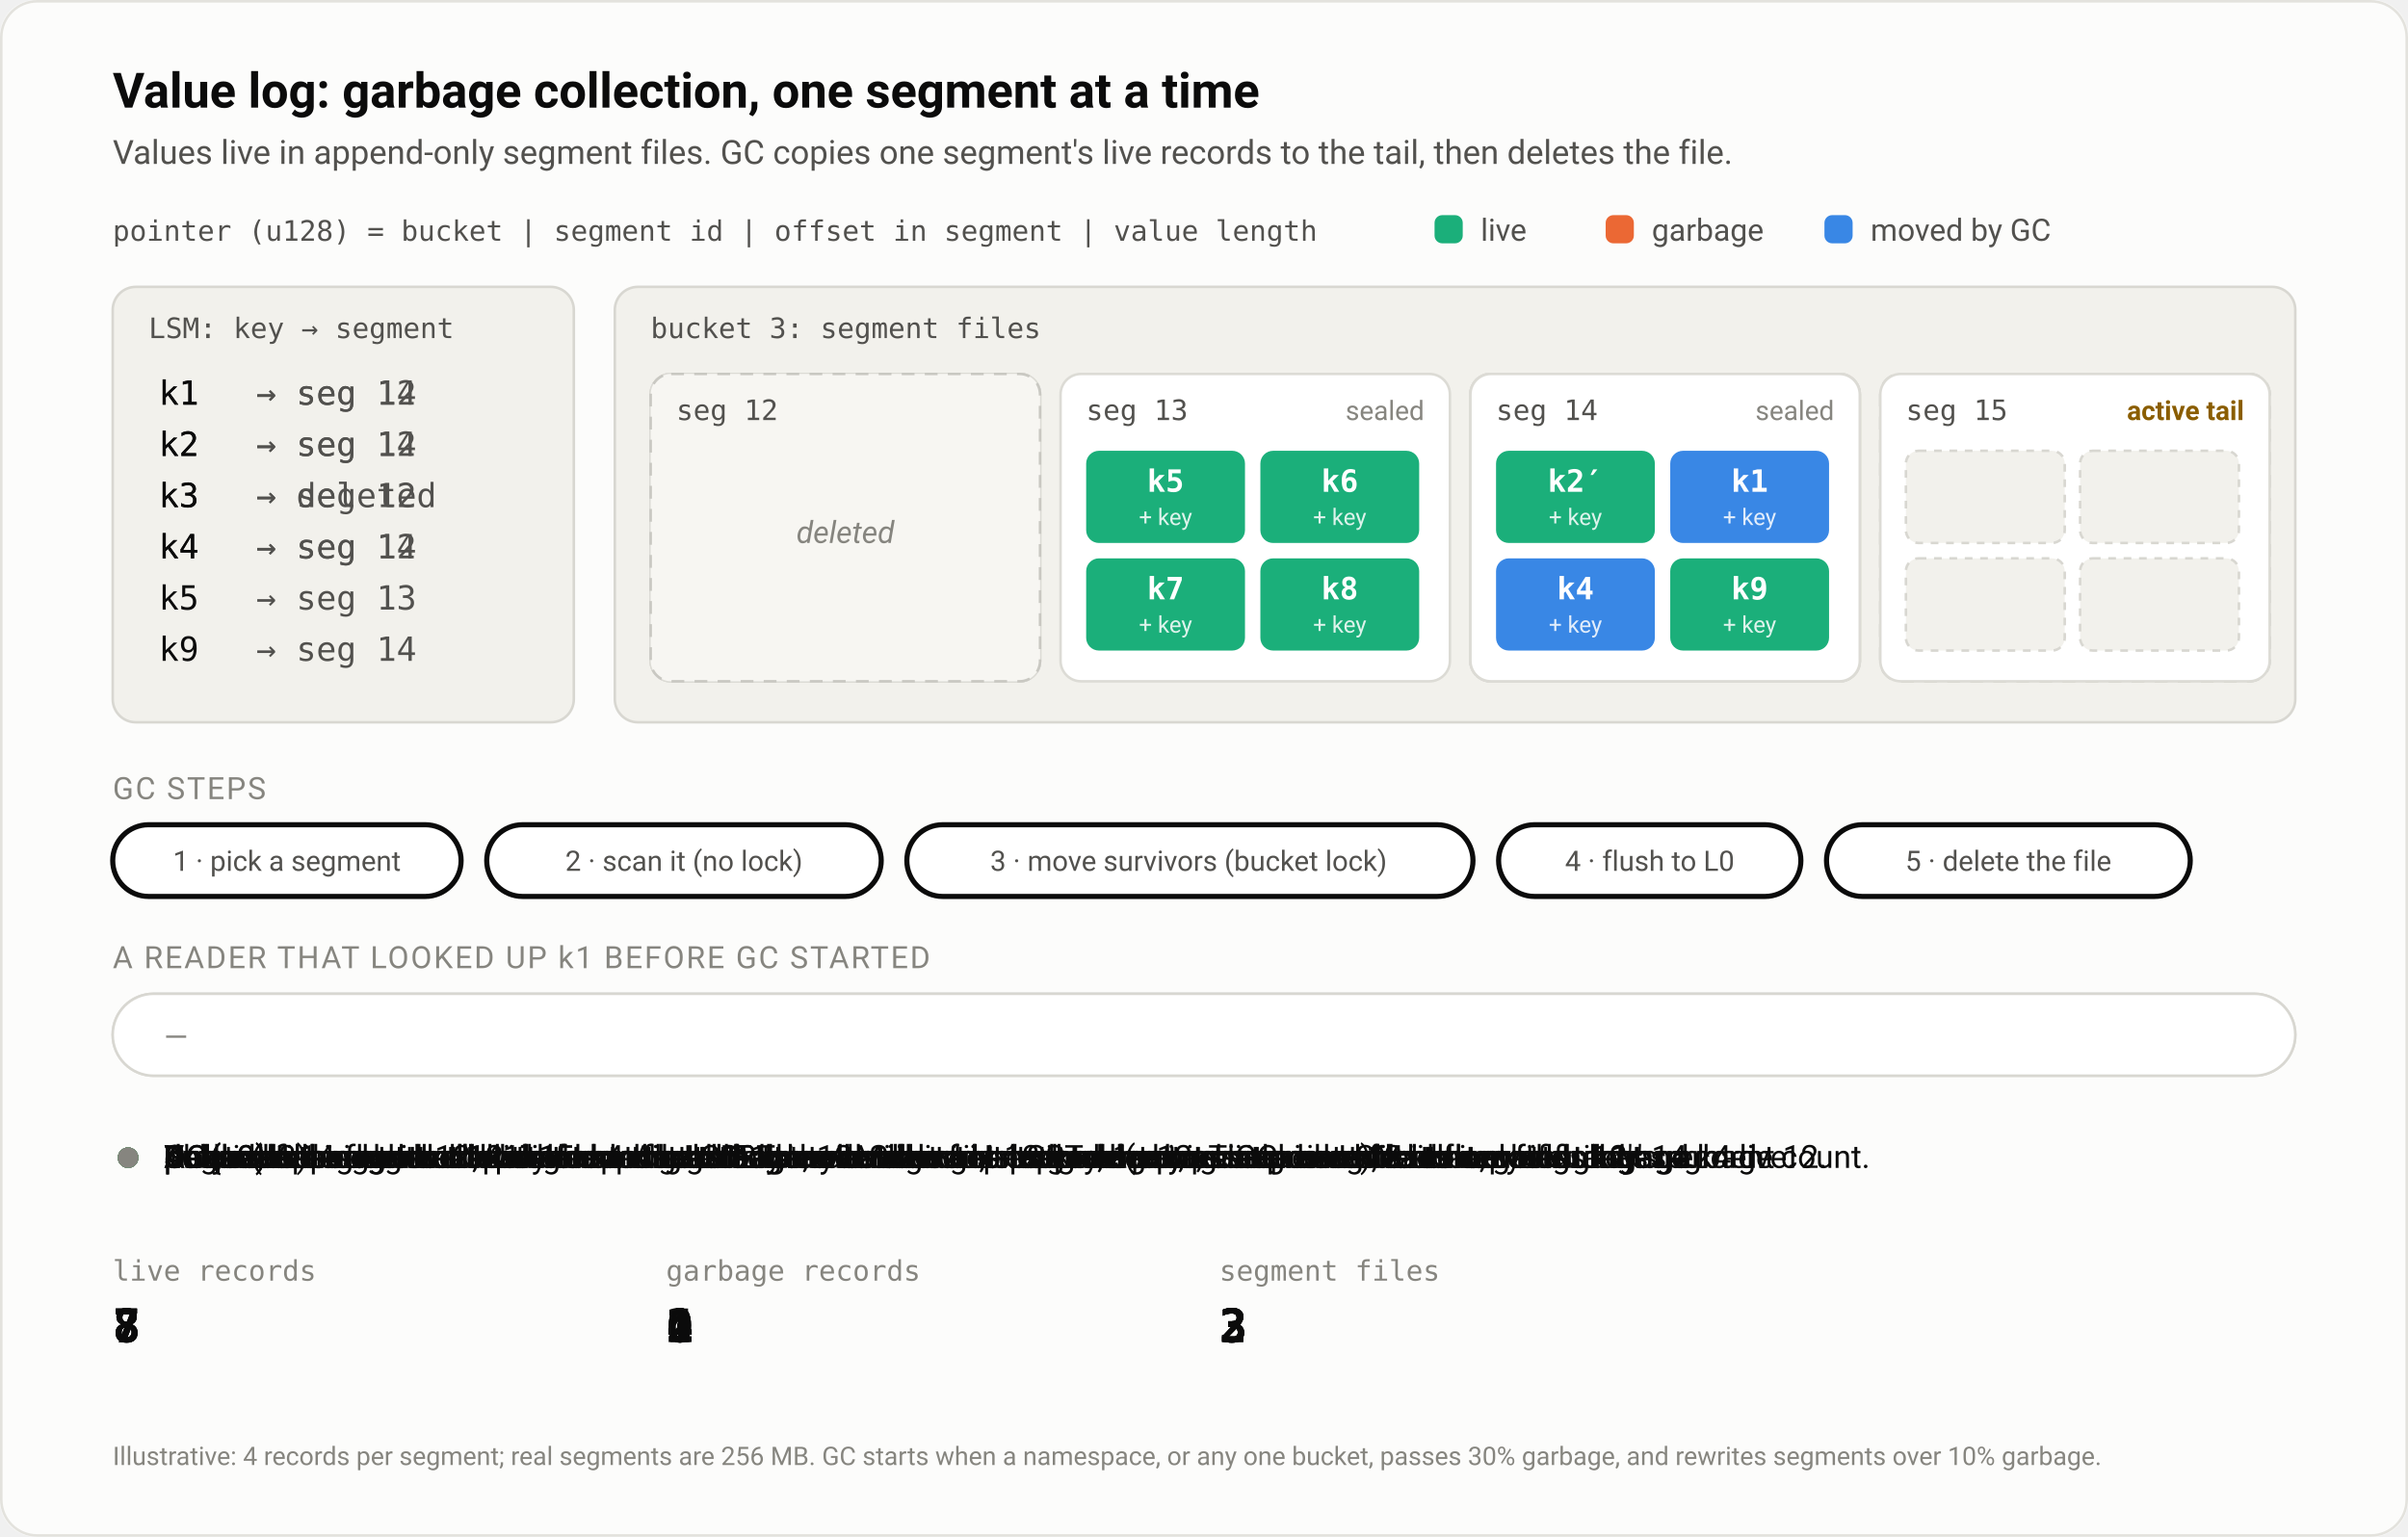
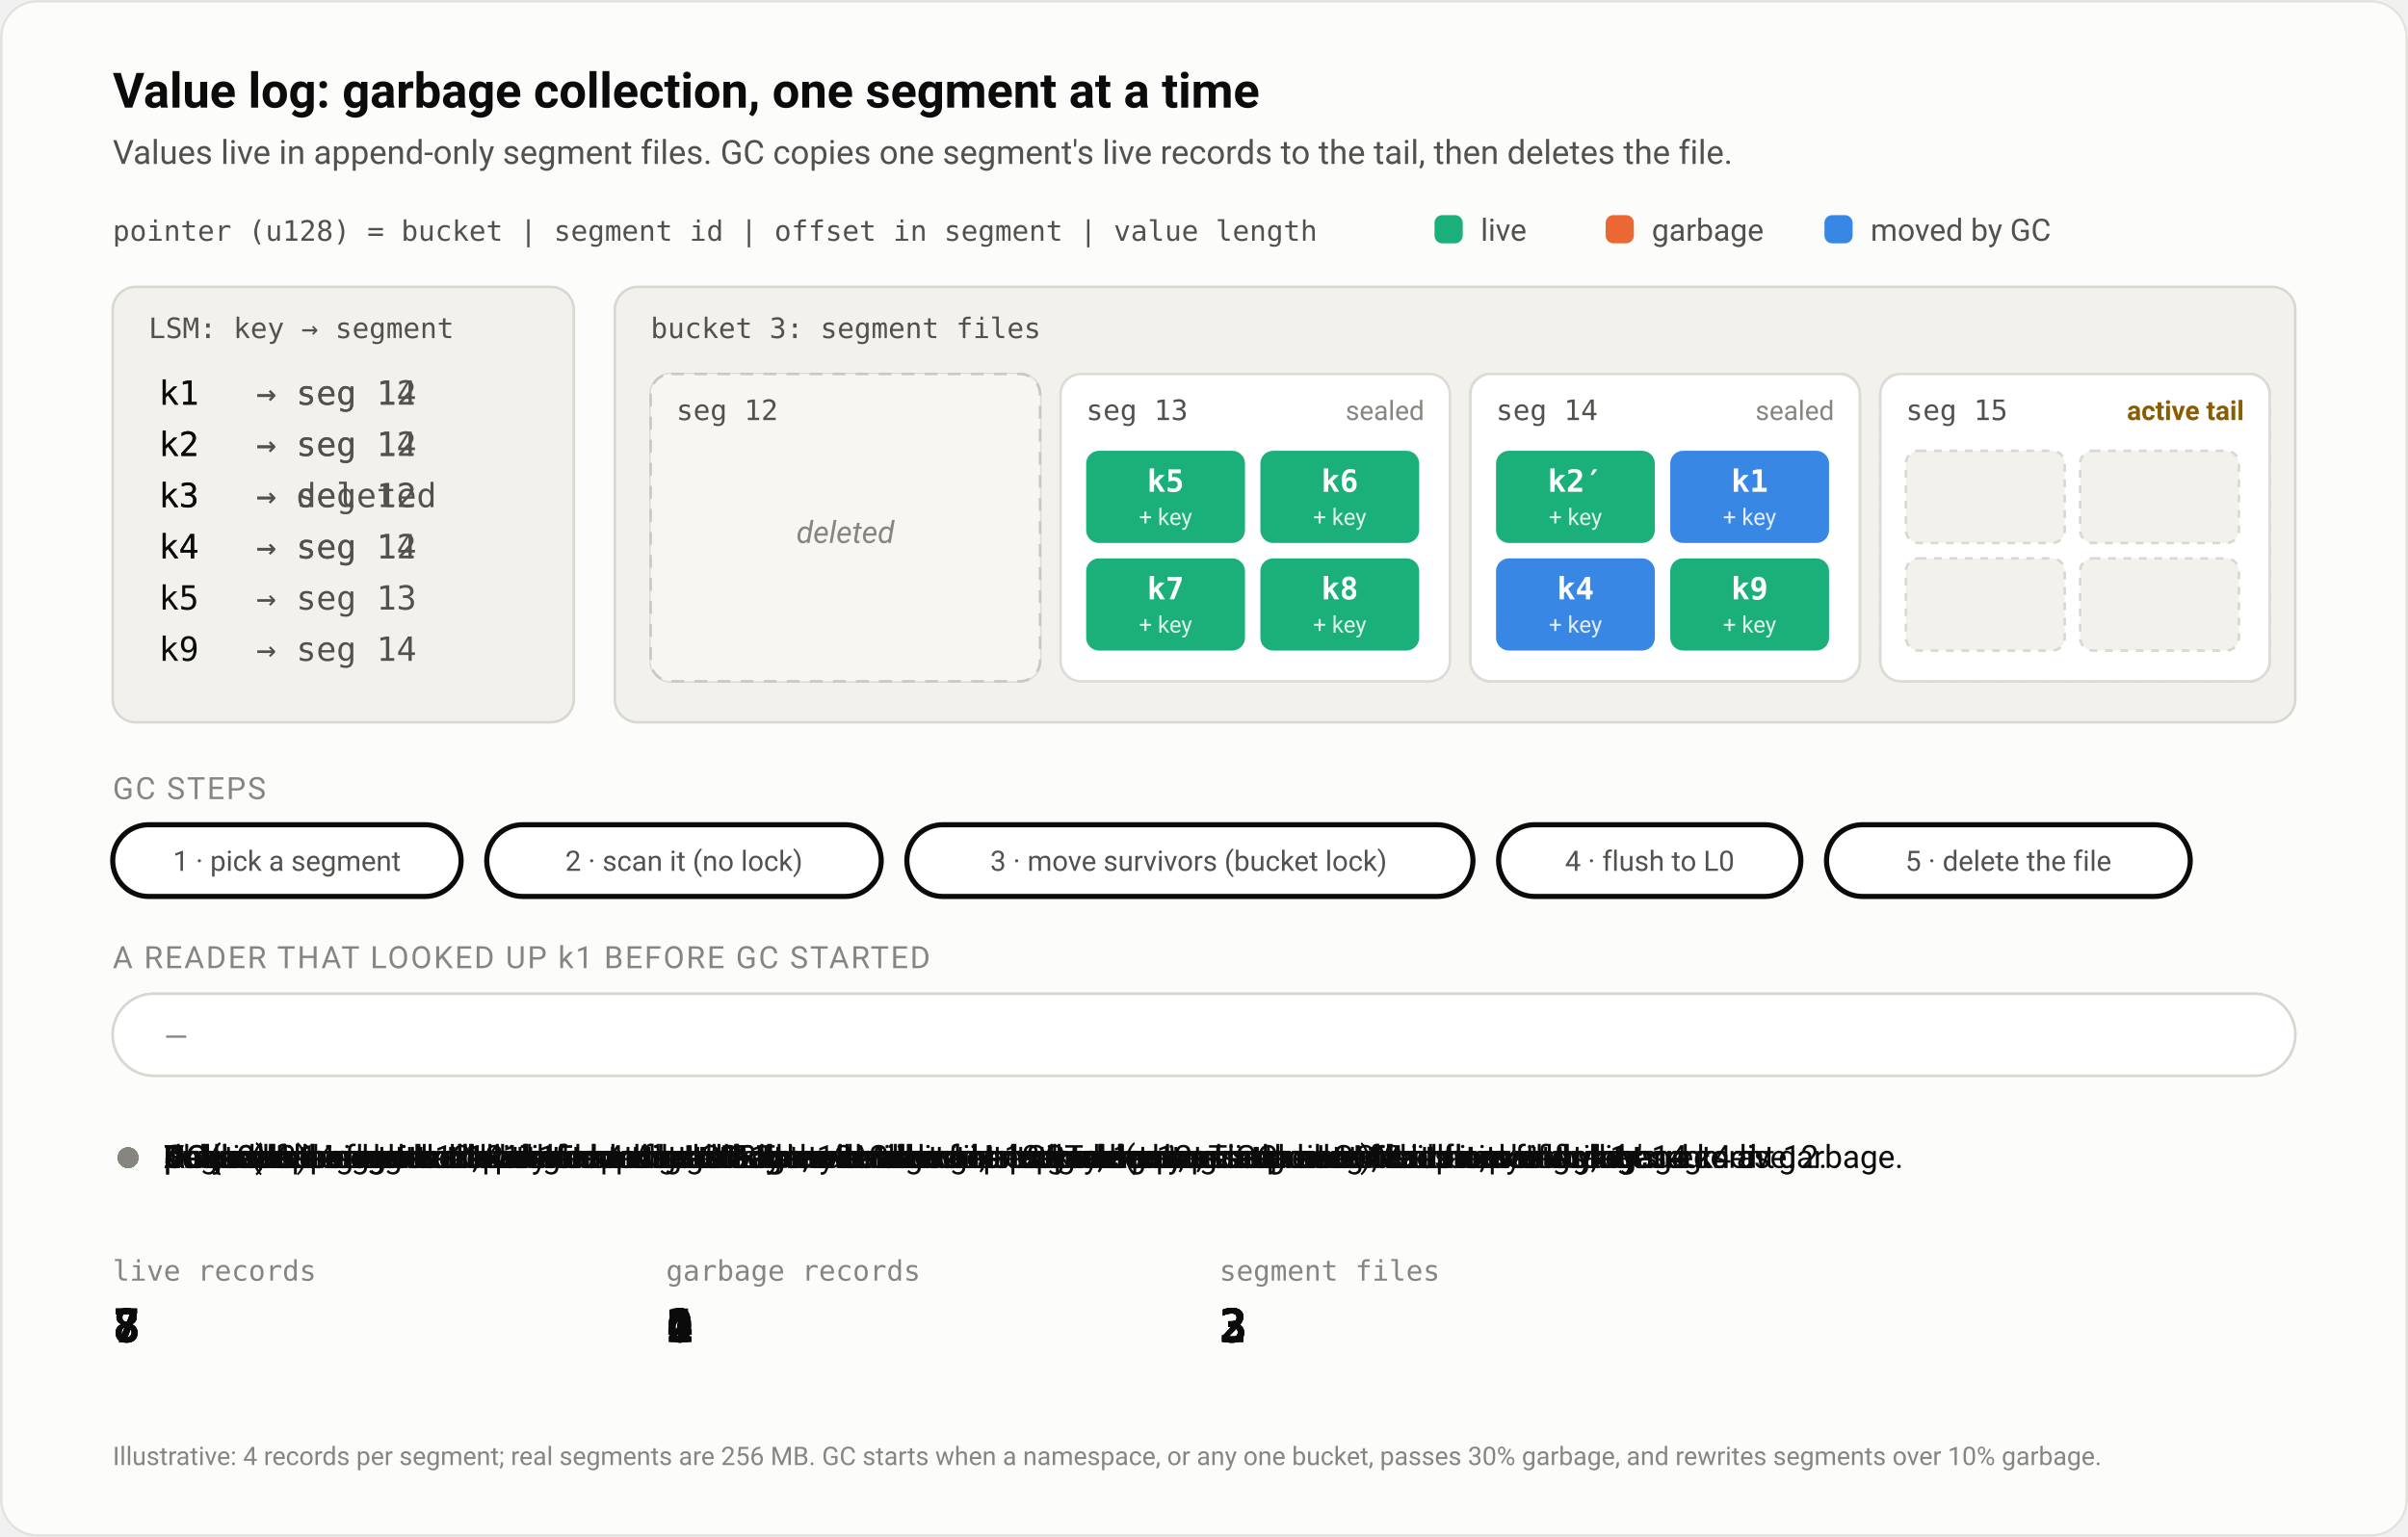
<svg xmlns="http://www.w3.org/2000/svg" viewBox="0 0 940 600" width="940" height="600" role="img" aria-label="Animated diagram: value-log garbage collection. Updates and deletes turn old records into garbage; GC scans one sealed segment, moves its live records to the active tail, re-points them, flushes, then deletes the file. A reader with an old pointer either reads the same value or gets SegmentMissing and looks the key up again. Segment ids are never reused.">
  <style>
  .surface { fill: #fcfcfb; }
  .frame   { stroke: #e3e2dd; }
  .t1 { fill: #0b0b0b; }
  .t2 { fill: #52514e; }
  .t3 { fill: #86857f; }
  .arrow { fill: #86857f; }
  .line { stroke: #86857f; }
  .grid { stroke: #e8e7e2; }
  .axis { stroke: #cfcec8; }
  .panel { fill: #f2f1ec; stroke: #d8d7d1; }
  .empty { fill: #ffffff; stroke: #dcdbd5; }
  .ghost { fill: #f7f6f2; stroke: #c9c8c2; }
  .pill  { fill: #ffffff; stroke: #d8d7d1; }
  .pill-on { fill: #ffffff; stroke: #0b0b0b; }
  .note-ok  { fill: #dff3ea; }
  .note-bad { fill: #fbe4da; }
  .note-off { fill: #ffffff; stroke: #d8d7d1; }
  .ink-a { fill: #8a5d00; font-weight: 600; }
  .ink-b { fill: #1c5cab; font-weight: 600; }
  @media (prefers-color-scheme: dark) {
    .surface { fill: #17171a; }
    .frame   { stroke: #2f2f34; }
    .t1 { fill: #f4f4f2; }
    .t2 { fill: #b9b8b2; }
    .t3 { fill: #85847e; }
    .arrow { fill: #85847e; }
    .line { stroke: #85847e; }
    .grid { stroke: #2a2a2e; }
    .axis { stroke: #3c3c42; }
    .panel { fill: #1f1f24; stroke: #34343a; }
    .empty { fill: #17171a; stroke: #33333a; }
    .ghost { fill: #1b1b1f; stroke: #34343a; }
    .pill  { fill: #17171a; stroke: #34343a; }
    .pill-on { fill: #17171a; stroke: #f4f4f2; }
    .note-ok  { fill: #16382b; }
    .note-bad { fill: #3d2219; }
    .note-off { fill: #17171a; stroke: #34343a; }
    .ink-a { fill: #e0ab3c; font-weight: 600; }
    .ink-b { fill: #7fb2f0; font-weight: 600; }
  }
  text { font-family: ui-sans-serif, -apple-system, "Segoe UI", Roboto, Helvetica, Arial, sans-serif; }
  .mono { font-family: ui-monospace, SFMono-Regular, "SF Mono", Menlo, Consolas, monospace; }
</style>
  <rect class="surface" x="0" y="0" width="940" height="600" rx="14" />
  <rect class="surface frame" x="0.5" y="0.5" width="939" height="599" rx="14" fill="none" />
  <text class="t1" x="44" y="42" font-size="19" font-weight="700">Value log: garbage collection, one segment at a time</text>
  <text class="t2" x="44" y="64" font-size="13">Values live in append-only segment files. GC copies one segment's live records to the tail, then deletes the file.</text>
  <text class="t2 mono" x="44" y="94" font-size="11">pointer (u128) =  bucket | segment id | offset in segment | value length</text>
  <rect x="560" y="84" width="11" height="11" rx="3" fill="#1baf7a" />
  <text class="t2" x="578" y="94" font-size="12">live</text>
  <rect x="626.8" y="84" width="11" height="11" rx="3" fill="#eb6834" />
  <text class="t2" x="644.8" y="94" font-size="12">garbage</text>
  <rect x="712.2" y="84" width="11" height="11" rx="3" fill="#3987e5" />
  <text class="t2" x="730.2" y="94" font-size="12">moved by GC</text>
  <rect class="panel" x="44" y="112" width="180" height="170" rx="9" />
  <text class="t2 mono" x="58" y="132" font-size="11">LSM: key → segment</text>
  <g>
    <animate attributeName="opacity" calcMode="discrete" values="1;1;1;1;1;0;0;0;0;0;0;0" keyTimes="0;0.083;0.167;0.25;0.333;0.417;0.5;0.583;0.667;0.75;0.833;0.917" dur="36.0s" repeatCount="indefinite" />
    <text class="t1 mono" x="62" y="158" font-size="13">k1</text>
    <text class="t2 mono" x="100" y="158" font-size="13">→ seg 12</text>
  </g>
  <g>
    <animate attributeName="opacity" calcMode="discrete" values="0;0;0;0;0;1;1;1;1;1;1;1" keyTimes="0;0.083;0.167;0.25;0.333;0.417;0.5;0.583;0.667;0.75;0.833;0.917" dur="36.0s" repeatCount="indefinite" />
    <text class="t1 mono" x="62" y="158" font-size="13">k1</text>
    <text class="t2 mono" x="100" y="158" font-size="13">→ seg 14</text>
  </g>
  <g>
    <animate attributeName="opacity" calcMode="discrete" values="1;0;0;0;0;0;0;0;0;0;0;0" keyTimes="0;0.083;0.167;0.25;0.333;0.417;0.5;0.583;0.667;0.75;0.833;0.917" dur="36.0s" repeatCount="indefinite" />
    <text class="t1 mono" x="62" y="178" font-size="13">k2</text>
    <text class="t2 mono" x="100" y="178" font-size="13">→ seg 12</text>
  </g>
  <g>
    <animate attributeName="opacity" calcMode="discrete" values="0;1;1;1;1;1;1;1;1;1;1;1" keyTimes="0;0.083;0.167;0.25;0.333;0.417;0.5;0.583;0.667;0.75;0.833;0.917" dur="36.0s" repeatCount="indefinite" />
    <text class="t1 mono" x="62" y="178" font-size="13">k2</text>
    <text class="t2 mono" x="100" y="178" font-size="13">→ seg 14</text>
  </g>
  <g>
    <animate attributeName="opacity" calcMode="discrete" values="1;1;0;0;0;0;0;0;0;0;0;0" keyTimes="0;0.083;0.167;0.25;0.333;0.417;0.5;0.583;0.667;0.75;0.833;0.917" dur="36.0s" repeatCount="indefinite" />
    <text class="t1 mono" x="62" y="198" font-size="13">k3</text>
    <text class="t2 mono" x="100" y="198" font-size="13">→ seg 12</text>
  </g>
  <g>
    <animate attributeName="opacity" calcMode="discrete" values="0;0;1;1;1;1;1;1;1;1;1;1" keyTimes="0;0.083;0.167;0.25;0.333;0.417;0.5;0.583;0.667;0.75;0.833;0.917" dur="36.0s" repeatCount="indefinite" />
    <text class="t1 mono" x="62" y="198" font-size="13">k3</text>
    <text class="t2 mono" x="100" y="198" font-size="13">→ deleted</text>
  </g>
  <g>
    <animate attributeName="opacity" calcMode="discrete" values="1;1;1;1;1;0;0;0;0;0;0;0" keyTimes="0;0.083;0.167;0.25;0.333;0.417;0.5;0.583;0.667;0.75;0.833;0.917" dur="36.0s" repeatCount="indefinite" />
    <text class="t1 mono" x="62" y="218" font-size="13">k4</text>
    <text class="t2 mono" x="100" y="218" font-size="13">→ seg 12</text>
  </g>
  <g>
    <animate attributeName="opacity" calcMode="discrete" values="0;0;0;0;0;1;1;1;1;1;1;1" keyTimes="0;0.083;0.167;0.25;0.333;0.417;0.5;0.583;0.667;0.75;0.833;0.917" dur="36.0s" repeatCount="indefinite" />
    <text class="t1 mono" x="62" y="218" font-size="13">k4</text>
    <text class="t2 mono" x="100" y="218" font-size="13">→ seg 14</text>
  </g>
  <g>
    <text class="t1 mono" x="62" y="238" font-size="13">k5</text>
    <text class="t2 mono" x="100" y="238" font-size="13">→ seg 13</text>
  </g>
  <g>
    <animate attributeName="opacity" calcMode="discrete" values="0;0;0;0;0;0;0;0;0;0;1;1" keyTimes="0;0.083;0.167;0.25;0.333;0.417;0.5;0.583;0.667;0.75;0.833;0.917" dur="36.0s" repeatCount="indefinite" />
    <text class="t1 mono" x="62" y="258" font-size="13">k9</text>
    <text class="t2 mono" x="100" y="258" font-size="13">→ seg 14</text>
  </g>
  <rect class="panel" x="240" y="112" width="656" height="170" rx="9" />
  <text class="t2 mono" x="254" y="132" font-size="11">bucket 3: segment files</text>
  <g>
    <animate attributeName="opacity" calcMode="discrete" values="1;0;0;0;0;0;0;0;0;0;0;0" keyTimes="0;0.083;0.167;0.25;0.333;0.417;0.5;0.583;0.667;0.75;0.833;0.917" dur="36.0s" repeatCount="indefinite" />
    <rect class="empty" x="254" y="146" width="152" height="120" rx="8" />
    <text class="t2 mono" x="264" y="164" font-size="11">seg 12</text>
    <text class="t3" x="396" y="164" font-size="10.5" text-anchor="end">sealed</text>
    <rect x="264" y="176" width="62" height="36" rx="5" fill="#1baf7a" />
    <text class="mono" x="295" y="192" font-size="12" text-anchor="middle" fill="#ffffff" font-weight="700">k1</text>
    <text class="" x="295" y="205" font-size="9" text-anchor="middle" fill="#ffffff" opacity="0.85">+ key</text>
    <rect x="332" y="176" width="62" height="36" rx="5" fill="#1baf7a" />
    <text class="mono" x="363" y="192" font-size="12" text-anchor="middle" fill="#ffffff" font-weight="700">k2</text>
    <text class="" x="363" y="205" font-size="9" text-anchor="middle" fill="#ffffff" opacity="0.85">+ key</text>
    <rect x="264" y="218" width="62" height="36" rx="5" fill="#1baf7a" />
    <text class="mono" x="295" y="234" font-size="12" text-anchor="middle" fill="#ffffff" font-weight="700">k3</text>
    <text class="" x="295" y="247" font-size="9" text-anchor="middle" fill="#ffffff" opacity="0.85">+ key</text>
    <rect x="332" y="218" width="62" height="36" rx="5" fill="#1baf7a" />
    <text class="mono" x="363" y="234" font-size="12" text-anchor="middle" fill="#ffffff" font-weight="700">k4</text>
    <text class="" x="363" y="247" font-size="9" text-anchor="middle" fill="#ffffff" opacity="0.85">+ key</text>
  </g>
  <g>
    <animate attributeName="opacity" calcMode="discrete" values="0;1;0;0;0;0;0;0;0;0;0;0" keyTimes="0;0.083;0.167;0.25;0.333;0.417;0.5;0.583;0.667;0.75;0.833;0.917" dur="36.0s" repeatCount="indefinite" />
    <rect class="empty" x="254" y="146" width="152" height="120" rx="8" />
    <text class="t2 mono" x="264" y="164" font-size="11">seg 12</text>
    <text class="t3" x="396" y="164" font-size="10.5" text-anchor="end">sealed</text>
    <rect x="264" y="176" width="62" height="36" rx="5" fill="#1baf7a" />
    <text class="mono" x="295" y="192" font-size="12" text-anchor="middle" fill="#ffffff" font-weight="700">k1</text>
    <text class="" x="295" y="205" font-size="9" text-anchor="middle" fill="#ffffff" opacity="0.85">+ key</text>
    <rect x="332" y="176" width="62" height="36" rx="5" fill="#eb6834" />
    <text class="mono" x="363" y="192" font-size="12" text-anchor="middle" fill="#ffffff" font-weight="700">k2</text>
    <text class="" x="363" y="205" font-size="9" text-anchor="middle" fill="#ffffff" opacity="0.85">+ key</text>
    <rect x="264" y="218" width="62" height="36" rx="5" fill="#1baf7a" />
    <text class="mono" x="295" y="234" font-size="12" text-anchor="middle" fill="#ffffff" font-weight="700">k3</text>
    <text class="" x="295" y="247" font-size="9" text-anchor="middle" fill="#ffffff" opacity="0.85">+ key</text>
    <rect x="332" y="218" width="62" height="36" rx="5" fill="#1baf7a" />
    <text class="mono" x="363" y="234" font-size="12" text-anchor="middle" fill="#ffffff" font-weight="700">k4</text>
    <text class="" x="363" y="247" font-size="9" text-anchor="middle" fill="#ffffff" opacity="0.85">+ key</text>
  </g>
  <g>
    <animate attributeName="opacity" calcMode="discrete" values="0;0;1;1;1;0;0;0;0;0;0;0" keyTimes="0;0.083;0.167;0.25;0.333;0.417;0.5;0.583;0.667;0.75;0.833;0.917" dur="36.0s" repeatCount="indefinite" />
    <rect class="empty" x="254" y="146" width="152" height="120" rx="8" />
    <text class="t2 mono" x="264" y="164" font-size="11">seg 12</text>
    <text class="t3" x="396" y="164" font-size="10.5" text-anchor="end">sealed</text>
    <rect x="264" y="176" width="62" height="36" rx="5" fill="#1baf7a" />
    <text class="mono" x="295" y="192" font-size="12" text-anchor="middle" fill="#ffffff" font-weight="700">k1</text>
    <text class="" x="295" y="205" font-size="9" text-anchor="middle" fill="#ffffff" opacity="0.85">+ key</text>
    <rect x="332" y="176" width="62" height="36" rx="5" fill="#eb6834" />
    <text class="mono" x="363" y="192" font-size="12" text-anchor="middle" fill="#ffffff" font-weight="700">k2</text>
    <text class="" x="363" y="205" font-size="9" text-anchor="middle" fill="#ffffff" opacity="0.85">+ key</text>
    <rect x="264" y="218" width="62" height="36" rx="5" fill="#eb6834" />
    <text class="mono" x="295" y="234" font-size="12" text-anchor="middle" fill="#ffffff" font-weight="700">k3</text>
    <text class="" x="295" y="247" font-size="9" text-anchor="middle" fill="#ffffff" opacity="0.85">+ key</text>
    <rect x="332" y="218" width="62" height="36" rx="5" fill="#1baf7a" />
    <text class="mono" x="363" y="234" font-size="12" text-anchor="middle" fill="#ffffff" font-weight="700">k4</text>
    <text class="" x="363" y="247" font-size="9" text-anchor="middle" fill="#ffffff" opacity="0.85">+ key</text>
  </g>
  <g>
    <animate attributeName="opacity" calcMode="discrete" values="0;0;0;0;0;1;1;1;0;0;0;0" keyTimes="0;0.083;0.167;0.25;0.333;0.417;0.5;0.583;0.667;0.75;0.833;0.917" dur="36.0s" repeatCount="indefinite" />
    <rect class="empty" x="254" y="146" width="152" height="120" rx="8" />
    <text class="t2 mono" x="264" y="164" font-size="11">seg 12</text>
    <text class="t3" x="396" y="164" font-size="10.5" text-anchor="end">sealed</text>
    <rect x="264" y="176" width="62" height="36" rx="5" fill="#eb6834" />
    <text class="mono" x="295" y="192" font-size="12" text-anchor="middle" fill="#ffffff" font-weight="700">k1</text>
    <text class="" x="295" y="205" font-size="9" text-anchor="middle" fill="#ffffff" opacity="0.85">+ key</text>
    <rect x="332" y="176" width="62" height="36" rx="5" fill="#eb6834" />
    <text class="mono" x="363" y="192" font-size="12" text-anchor="middle" fill="#ffffff" font-weight="700">k2</text>
    <text class="" x="363" y="205" font-size="9" text-anchor="middle" fill="#ffffff" opacity="0.85">+ key</text>
    <rect x="264" y="218" width="62" height="36" rx="5" fill="#eb6834" />
    <text class="mono" x="295" y="234" font-size="12" text-anchor="middle" fill="#ffffff" font-weight="700">k3</text>
    <text class="" x="295" y="247" font-size="9" text-anchor="middle" fill="#ffffff" opacity="0.85">+ key</text>
    <rect x="332" y="218" width="62" height="36" rx="5" fill="#eb6834" />
    <text class="mono" x="363" y="234" font-size="12" text-anchor="middle" fill="#ffffff" font-weight="700">k4</text>
    <text class="" x="363" y="247" font-size="9" text-anchor="middle" fill="#ffffff" opacity="0.85">+ key</text>
  </g>
  <g>
    <animate attributeName="opacity" calcMode="discrete" values="0;0;0;0;0;0;0;0;1;1;1;1" keyTimes="0;0.083;0.167;0.25;0.333;0.417;0.5;0.583;0.667;0.75;0.833;0.917" dur="36.0s" repeatCount="indefinite" />
    <rect class="ghost" x="254" y="146" width="152" height="120" rx="8" stroke-dasharray="5 4" />
    <text class="t2 mono" x="264" y="164" font-size="11">seg 12</text>
    <text class="t3" x="330.0" y="212" font-size="12" text-anchor="middle" font-style="italic">deleted</text>
  </g>
  <g>
    <rect class="empty" x="414" y="146" width="152" height="120" rx="8" />
    <text class="t2 mono" x="424" y="164" font-size="11">seg 13</text>
    <text class="t3" x="556" y="164" font-size="10.5" text-anchor="end">sealed</text>
    <rect x="424" y="176" width="62" height="36" rx="5" fill="#1baf7a" />
    <text class="mono" x="455" y="192" font-size="12" text-anchor="middle" fill="#ffffff" font-weight="700">k5</text>
    <text class="" x="455" y="205" font-size="9" text-anchor="middle" fill="#ffffff" opacity="0.85">+ key</text>
    <rect x="492" y="176" width="62" height="36" rx="5" fill="#1baf7a" />
    <text class="mono" x="523" y="192" font-size="12" text-anchor="middle" fill="#ffffff" font-weight="700">k6</text>
    <text class="" x="523" y="205" font-size="9" text-anchor="middle" fill="#ffffff" opacity="0.85">+ key</text>
    <rect x="424" y="218" width="62" height="36" rx="5" fill="#1baf7a" />
    <text class="mono" x="455" y="234" font-size="12" text-anchor="middle" fill="#ffffff" font-weight="700">k7</text>
    <text class="" x="455" y="247" font-size="9" text-anchor="middle" fill="#ffffff" opacity="0.85">+ key</text>
    <rect x="492" y="218" width="62" height="36" rx="5" fill="#1baf7a" />
    <text class="mono" x="523" y="234" font-size="12" text-anchor="middle" fill="#ffffff" font-weight="700">k8</text>
    <text class="" x="523" y="247" font-size="9" text-anchor="middle" fill="#ffffff" opacity="0.85">+ key</text>
  </g>
  <g>
    <animate attributeName="opacity" calcMode="discrete" values="1;0;0;0;0;0;0;0;0;0;0;0" keyTimes="0;0.083;0.167;0.25;0.333;0.417;0.5;0.583;0.667;0.75;0.833;0.917" dur="36.0s" repeatCount="indefinite" />
    <rect class="empty" x="574" y="146" width="152" height="120" rx="8" />
    <text class="t2 mono" x="584" y="164" font-size="11">seg 14</text>
    <text class="ink-a" x="716" y="164" font-size="10.5" text-anchor="end">active tail</text>
    <rect class="panel" x="584" y="176" width="62" height="36" rx="5" stroke-dasharray="3 3" />
    <rect class="panel" x="652" y="176" width="62" height="36" rx="5" stroke-dasharray="3 3" />
    <rect class="panel" x="584" y="218" width="62" height="36" rx="5" stroke-dasharray="3 3" />
    <rect class="panel" x="652" y="218" width="62" height="36" rx="5" stroke-dasharray="3 3" />
  </g>
  <g>
    <animate attributeName="opacity" calcMode="discrete" values="0;1;1;1;1;0;0;0;0;0;0;0" keyTimes="0;0.083;0.167;0.25;0.333;0.417;0.5;0.583;0.667;0.75;0.833;0.917" dur="36.0s" repeatCount="indefinite" />
    <rect class="empty" x="574" y="146" width="152" height="120" rx="8" />
    <text class="t2 mono" x="584" y="164" font-size="11">seg 14</text>
    <text class="ink-a" x="716" y="164" font-size="10.5" text-anchor="end">active tail</text>
    <rect x="584" y="176" width="62" height="36" rx="5" fill="#1baf7a" />
    <text class="mono" x="615" y="192" font-size="12" text-anchor="middle" fill="#ffffff" font-weight="700">k2′</text>
    <text class="" x="615" y="205" font-size="9" text-anchor="middle" fill="#ffffff" opacity="0.85">+ key</text>
    <rect class="panel" x="652" y="176" width="62" height="36" rx="5" stroke-dasharray="3 3" />
    <rect class="panel" x="584" y="218" width="62" height="36" rx="5" stroke-dasharray="3 3" />
    <rect class="panel" x="652" y="218" width="62" height="36" rx="5" stroke-dasharray="3 3" />
  </g>
  <g>
    <animate attributeName="opacity" calcMode="discrete" values="0;0;0;0;0;1;1;1;1;1;0;0" keyTimes="0;0.083;0.167;0.25;0.333;0.417;0.5;0.583;0.667;0.75;0.833;0.917" dur="36.0s" repeatCount="indefinite" />
    <rect class="empty" x="574" y="146" width="152" height="120" rx="8" />
    <text class="t2 mono" x="584" y="164" font-size="11">seg 14</text>
    <text class="ink-a" x="716" y="164" font-size="10.5" text-anchor="end">active tail</text>
    <rect x="584" y="176" width="62" height="36" rx="5" fill="#1baf7a" />
    <text class="mono" x="615" y="192" font-size="12" text-anchor="middle" fill="#ffffff" font-weight="700">k2′</text>
    <text class="" x="615" y="205" font-size="9" text-anchor="middle" fill="#ffffff" opacity="0.85">+ key</text>
    <rect x="652" y="176" width="62" height="36" rx="5" fill="#3987e5" />
    <text class="mono" x="683" y="192" font-size="12" text-anchor="middle" fill="#ffffff" font-weight="700">k1</text>
    <text class="" x="683" y="205" font-size="9" text-anchor="middle" fill="#ffffff" opacity="0.85">+ key</text>
    <rect x="584" y="218" width="62" height="36" rx="5" fill="#3987e5" />
    <text class="mono" x="615" y="234" font-size="12" text-anchor="middle" fill="#ffffff" font-weight="700">k4</text>
    <text class="" x="615" y="247" font-size="9" text-anchor="middle" fill="#ffffff" opacity="0.85">+ key</text>
    <rect class="panel" x="652" y="218" width="62" height="36" rx="5" stroke-dasharray="3 3" />
  </g>
  <g>
    <animate attributeName="opacity" calcMode="discrete" values="0;0;0;0;0;0;0;0;0;0;1;0" keyTimes="0;0.083;0.167;0.25;0.333;0.417;0.5;0.583;0.667;0.75;0.833;0.917" dur="36.0s" repeatCount="indefinite" />
    <rect class="empty" x="574" y="146" width="152" height="120" rx="8" />
    <text class="t2 mono" x="584" y="164" font-size="11">seg 14</text>
    <text class="ink-a" x="716" y="164" font-size="10.5" text-anchor="end">active tail</text>
    <rect x="584" y="176" width="62" height="36" rx="5" fill="#1baf7a" />
    <text class="mono" x="615" y="192" font-size="12" text-anchor="middle" fill="#ffffff" font-weight="700">k2′</text>
    <text class="" x="615" y="205" font-size="9" text-anchor="middle" fill="#ffffff" opacity="0.85">+ key</text>
    <rect x="652" y="176" width="62" height="36" rx="5" fill="#3987e5" />
    <text class="mono" x="683" y="192" font-size="12" text-anchor="middle" fill="#ffffff" font-weight="700">k1</text>
    <text class="" x="683" y="205" font-size="9" text-anchor="middle" fill="#ffffff" opacity="0.85">+ key</text>
    <rect x="584" y="218" width="62" height="36" rx="5" fill="#3987e5" />
    <text class="mono" x="615" y="234" font-size="12" text-anchor="middle" fill="#ffffff" font-weight="700">k4</text>
    <text class="" x="615" y="247" font-size="9" text-anchor="middle" fill="#ffffff" opacity="0.85">+ key</text>
    <rect x="652" y="218" width="62" height="36" rx="5" fill="#1baf7a" />
    <text class="mono" x="683" y="234" font-size="12" text-anchor="middle" fill="#ffffff" font-weight="700">k9</text>
    <text class="" x="683" y="247" font-size="9" text-anchor="middle" fill="#ffffff" opacity="0.85">+ key</text>
  </g>
  <g>
    <animate attributeName="opacity" calcMode="discrete" values="0;0;0;0;0;0;0;0;0;0;0;1" keyTimes="0;0.083;0.167;0.25;0.333;0.417;0.5;0.583;0.667;0.75;0.833;0.917" dur="36.0s" repeatCount="indefinite" />
    <rect class="empty" x="574" y="146" width="152" height="120" rx="8" />
    <text class="t2 mono" x="584" y="164" font-size="11">seg 14</text>
    <text class="t3" x="716" y="164" font-size="10.5" text-anchor="end">sealed</text>
    <rect x="584" y="176" width="62" height="36" rx="5" fill="#1baf7a" />
    <text class="mono" x="615" y="192" font-size="12" text-anchor="middle" fill="#ffffff" font-weight="700">k2′</text>
    <text class="" x="615" y="205" font-size="9" text-anchor="middle" fill="#ffffff" opacity="0.85">+ key</text>
    <rect x="652" y="176" width="62" height="36" rx="5" fill="#3987e5" />
    <text class="mono" x="683" y="192" font-size="12" text-anchor="middle" fill="#ffffff" font-weight="700">k1</text>
    <text class="" x="683" y="205" font-size="9" text-anchor="middle" fill="#ffffff" opacity="0.85">+ key</text>
    <rect x="584" y="218" width="62" height="36" rx="5" fill="#3987e5" />
    <text class="mono" x="615" y="234" font-size="12" text-anchor="middle" fill="#ffffff" font-weight="700">k4</text>
    <text class="" x="615" y="247" font-size="9" text-anchor="middle" fill="#ffffff" opacity="0.85">+ key</text>
    <rect x="652" y="218" width="62" height="36" rx="5" fill="#1baf7a" />
    <text class="mono" x="683" y="234" font-size="12" text-anchor="middle" fill="#ffffff" font-weight="700">k9</text>
    <text class="" x="683" y="247" font-size="9" text-anchor="middle" fill="#ffffff" opacity="0.85">+ key</text>
  </g>
  <g>
    <animate attributeName="opacity" calcMode="discrete" values="1;1;1;1;1;1;1;1;1;1;1;0" keyTimes="0;0.083;0.167;0.25;0.333;0.417;0.5;0.583;0.667;0.75;0.833;0.917" dur="36.0s" repeatCount="indefinite" />
    <rect class="ghost" x="734" y="146" width="152" height="120" rx="8" stroke-dasharray="5 4" />
    <text class="t2 mono" x="744" y="164" font-size="11">seg 15</text>
    <text class="t3" x="810.0" y="212" font-size="12" text-anchor="middle" font-style="italic">not created yet</text>
  </g>
  <g>
    <animate attributeName="opacity" calcMode="discrete" values="0;0;0;0;0;0;0;0;0;0;0;1" keyTimes="0;0.083;0.167;0.25;0.333;0.417;0.5;0.583;0.667;0.75;0.833;0.917" dur="36.0s" repeatCount="indefinite" />
    <rect class="empty" x="734" y="146" width="152" height="120" rx="8" />
    <text class="t2 mono" x="744" y="164" font-size="11">seg 15</text>
    <text class="ink-a" x="876" y="164" font-size="10.5" text-anchor="end">active tail</text>
    <rect class="panel" x="744" y="176" width="62" height="36" rx="5" stroke-dasharray="3 3" />
    <rect class="panel" x="812" y="176" width="62" height="36" rx="5" stroke-dasharray="3 3" />
    <rect class="panel" x="744" y="218" width="62" height="36" rx="5" stroke-dasharray="3 3" />
    <rect class="panel" x="812" y="218" width="62" height="36" rx="5" stroke-dasharray="3 3" />
  </g>
  <text class="t3" x="44" y="312" font-size="12" letter-spacing="0.06em">GC STEPS</text>
  <g>
    <animate attributeName="opacity" calcMode="discrete" values="1;1;1;0;1;1;1;1;1;1;1;1" keyTimes="0;0.083;0.167;0.25;0.333;0.417;0.5;0.583;0.667;0.75;0.833;0.917" dur="36.0s" repeatCount="indefinite" />
    <rect class="pill" x="44" y="322" width="136" height="28" rx="14" />
  </g>
  <g>
    <animate attributeName="opacity" calcMode="discrete" values="0;0;0;1;0;0;0;0;0;0;0;0" keyTimes="0;0.083;0.167;0.25;0.333;0.417;0.5;0.583;0.667;0.75;0.833;0.917" dur="36.0s" repeatCount="indefinite" />
    <rect class="pill-on" x="44" y="322" width="136" height="28" rx="14" stroke-width="2" />
  </g>
  <text class="t2" x="112" y="340" font-size="11" text-anchor="middle">1 · pick a segment</text>
  <g>
    <animate attributeName="opacity" calcMode="discrete" values="1;1;1;1;0;1;1;1;1;1;1;1" keyTimes="0;0.083;0.167;0.25;0.333;0.417;0.5;0.583;0.667;0.75;0.833;0.917" dur="36.0s" repeatCount="indefinite" />
    <rect class="pill" x="190" y="322" width="154" height="28" rx="14" />
  </g>
  <g>
    <animate attributeName="opacity" calcMode="discrete" values="0;0;0;0;1;0;0;0;0;0;0;0" keyTimes="0;0.083;0.167;0.25;0.333;0.417;0.5;0.583;0.667;0.75;0.833;0.917" dur="36.0s" repeatCount="indefinite" />
    <rect class="pill-on" x="190" y="322" width="154" height="28" rx="14" stroke-width="2" />
  </g>
  <text class="t2" x="267" y="340" font-size="11" text-anchor="middle">2 · scan it (no lock)</text>
  <g>
    <animate attributeName="opacity" calcMode="discrete" values="1;1;1;1;1;0;0;1;1;1;1;1" keyTimes="0;0.083;0.167;0.25;0.333;0.417;0.5;0.583;0.667;0.75;0.833;0.917" dur="36.0s" repeatCount="indefinite" />
    <rect class="pill" x="354" y="322" width="221" height="28" rx="14" />
  </g>
  <g>
    <animate attributeName="opacity" calcMode="discrete" values="0;0;0;0;0;1;1;0;0;0;0;0" keyTimes="0;0.083;0.167;0.25;0.333;0.417;0.5;0.583;0.667;0.75;0.833;0.917" dur="36.0s" repeatCount="indefinite" />
    <rect class="pill-on" x="354" y="322" width="221" height="28" rx="14" stroke-width="2" />
  </g>
  <text class="t2" x="464" y="340" font-size="11" text-anchor="middle">3 · move survivors (bucket lock)</text>
  <g>
    <animate attributeName="opacity" calcMode="discrete" values="1;1;1;1;1;1;1;0;1;1;1;1" keyTimes="0;0.083;0.167;0.25;0.333;0.417;0.5;0.583;0.667;0.75;0.833;0.917" dur="36.0s" repeatCount="indefinite" />
    <rect class="pill" x="585" y="322" width="118" height="28" rx="14" />
  </g>
  <g>
    <animate attributeName="opacity" calcMode="discrete" values="0;0;0;0;0;0;0;1;0;0;0;0" keyTimes="0;0.083;0.167;0.25;0.333;0.417;0.5;0.583;0.667;0.75;0.833;0.917" dur="36.0s" repeatCount="indefinite" />
    <rect class="pill-on" x="585" y="322" width="118" height="28" rx="14" stroke-width="2" />
  </g>
  <text class="t2" x="644" y="340" font-size="11" text-anchor="middle">4 · flush to L0</text>
  <g>
    <animate attributeName="opacity" calcMode="discrete" values="1;1;1;1;1;1;1;1;0;1;1;1" keyTimes="0;0.083;0.167;0.25;0.333;0.417;0.5;0.583;0.667;0.75;0.833;0.917" dur="36.0s" repeatCount="indefinite" />
    <rect class="pill" x="713" y="322" width="142" height="28" rx="14" />
  </g>
  <g>
    <animate attributeName="opacity" calcMode="discrete" values="0;0;0;0;0;0;0;0;1;0;0;0" keyTimes="0;0.083;0.167;0.25;0.333;0.417;0.5;0.583;0.667;0.75;0.833;0.917" dur="36.0s" repeatCount="indefinite" />
    <rect class="pill-on" x="713" y="322" width="142" height="28" rx="14" stroke-width="2" />
  </g>
  <text class="t2" x="784" y="340" font-size="11" text-anchor="middle">5 · delete the file</text>
  <text class="t3" x="44" y="378" font-size="12" letter-spacing="0.06em">A READER THAT LOOKED UP k1 BEFORE GC STARTED</text>
  <g>
    <animate attributeName="opacity" calcMode="discrete" values="1;1;1;1;1;1;0;1;1;0;0;0" keyTimes="0;0.083;0.167;0.25;0.333;0.417;0.5;0.583;0.667;0.75;0.833;0.917" dur="36.0s" repeatCount="indefinite" />
    <rect class="note-off" x="44" y="388" width="852" height="32" rx="16" />
    <text class="t3" x="64" y="409" font-size="12">holds a pointer to k1 in segment 12, looked up before GC</text>
  </g>
  <g>
    <animate attributeName="opacity" calcMode="discrete" values="0;0;0;0;0;0;1;0;0;0;0;0" keyTimes="0;0.083;0.167;0.25;0.333;0.417;0.5;0.583;0.667;0.75;0.833;0.917" dur="36.0s" repeatCount="indefinite" />
    <rect class="note-ok" x="44" y="388" width="852" height="32" rx="16" />
    <text class="t1" x="64" y="409" font-size="12">reads segment 12: k1's own value, the same write</text>
  </g>
  <g>
    <animate attributeName="opacity" calcMode="discrete" values="0;0;0;0;0;0;0;0;0;1;0;0" keyTimes="0;0.083;0.167;0.25;0.333;0.417;0.5;0.583;0.667;0.75;0.833;0.917" dur="36.0s" repeatCount="indefinite" />
    <rect class="note-bad" x="44" y="388" width="852" height="32" rx="16" />
    <text class="t1" x="64" y="409" font-size="12">segment 12 is gone: SegmentMissing, look k1 up again, read segment 14</text>
  </g>
  <g>
    <animate attributeName="opacity" calcMode="discrete" values="0;0;0;0;0;0;0;0;0;0;1;1" keyTimes="0;0.083;0.167;0.25;0.333;0.417;0.5;0.583;0.667;0.75;0.833;0.917" dur="36.0s" repeatCount="indefinite" />
    <rect class="note-off" x="44" y="388" width="852" height="32" rx="16" />
    <text class="t3" x="64" y="409" font-size="12">—</text>
  </g>
  <g>
    <animate attributeName="opacity" calcMode="discrete" values="1;0;0;0;0;0;0;0;0;0;0;0" keyTimes="0;0.083;0.167;0.25;0.333;0.417;0.5;0.583;0.667;0.75;0.833;0.917" dur="36.0s" repeatCount="indefinite" />
    <circle cx="50" cy="452" r="4" fill="#86857f" />
    <text class="t1" x="64" y="456" font-size="12.5">Values live in numbered segment files. Only the active tail is appended to; sealed segments never change.</text>
  </g>
  <g>
    <animate attributeName="opacity" calcMode="discrete" values="0;1;0;0;0;0;0;0;0;0;0;0" keyTimes="0;0.083;0.167;0.25;0.333;0.417;0.5;0.583;0.667;0.75;0.833;0.917" dur="36.0s" repeatCount="indefinite" />
    <circle cx="50" cy="452" r="4" fill="#1baf7a" />
-     <text class="t1" x="64" y="456" font-size="12.5">put(k2) appends the new value to the tail. The old record is not touched; its size is added to segment 12's garbage count.</text>
+     <text class="t1" x="64" y="456" font-size="12.5">put(k2) appends the new value to the tail. The old record is not touched; once the LSM drops its entry, it counts as garbage.</text>
  </g>
  <g>
    <animate attributeName="opacity" calcMode="discrete" values="0;0;1;0;0;0;0;0;0;0;0;0" keyTimes="0;0.083;0.167;0.25;0.333;0.417;0.5;0.583;0.667;0.75;0.833;0.917" dur="36.0s" repeatCount="indefinite" />
    <circle cx="50" cy="452" r="4" fill="#eb6834" />
    <text class="t1" x="64" y="456" font-size="12.5">delete(k3) removes the key from the LSM. Its record becomes garbage too: segment 12 is now half garbage.</text>
  </g>
  <g>
    <animate attributeName="opacity" calcMode="discrete" values="0;0;0;1;0;0;0;0;0;0;0;0" keyTimes="0;0.083;0.167;0.25;0.333;0.417;0.5;0.583;0.667;0.75;0.833;0.917" dur="36.0s" repeatCount="indefinite" />
    <circle cx="50" cy="452" r="4" fill="#86857f" />
    <text class="t1" x="64" y="456" font-size="12.5">GC picks the segment with the most garbage, 12. Segment 13 has none, so GC never reads it.</text>
  </g>
  <g>
    <animate attributeName="opacity" calcMode="discrete" values="0;0;0;0;1;0;0;0;0;0;0;0" keyTimes="0;0.083;0.167;0.25;0.333;0.417;0.5;0.583;0.667;0.75;0.833;0.917" dur="36.0s" repeatCount="indefinite" />
    <circle cx="50" cy="452" r="4" fill="#86857f" />
    <text class="t1" x="64" y="456" font-size="12.5">GC reads segment 12 with no lock held. Each record stores its key, so one batched LSM lookup finds k1 and k4 live.</text>
  </g>
  <g>
    <animate attributeName="opacity" calcMode="discrete" values="0;0;0;0;0;1;0;0;0;0;0;0" keyTimes="0;0.083;0.167;0.25;0.333;0.417;0.5;0.583;0.667;0.75;0.833;0.917" dur="36.0s" repeatCount="indefinite" />
    <circle cx="50" cy="452" r="4" fill="#3987e5" />
    <text class="t1" x="64" y="456" font-size="12.5">Under the bucket lock, k1 and k4 move to the tail and are re-pointed (same sequence), each only if still at segment 12.</text>
  </g>
  <g>
    <animate attributeName="opacity" calcMode="discrete" values="0;0;0;0;0;0;1;0;0;0;0;0" keyTimes="0;0.083;0.167;0.25;0.333;0.417;0.5;0.583;0.667;0.75;0.833;0.917" dur="36.0s" repeatCount="indefinite" />
    <circle cx="50" cy="452" r="4" fill="#1baf7a" />
    <text class="t1" x="64" y="456" font-size="12.5">The reader uses its old pointer and gets k1's own value from segment 12. The pointer is stale, not wrong.</text>
  </g>
  <g>
    <animate attributeName="opacity" calcMode="discrete" values="0;0;0;0;0;0;0;1;0;0;0;0" keyTimes="0;0.083;0.167;0.25;0.333;0.417;0.5;0.583;0.667;0.75;0.833;0.917" dur="36.0s" repeatCount="indefinite" />
    <circle cx="50" cy="452" r="4" fill="#86857f" />
    <text class="t1" x="64" y="456" font-size="12.5">A memtable flush makes the re-pointed entries durable in an SSTable.</text>
  </g>
  <g>
    <animate attributeName="opacity" calcMode="discrete" values="0;0;0;0;0;0;0;0;1;0;0;0" keyTimes="0;0.083;0.167;0.25;0.333;0.417;0.5;0.583;0.667;0.75;0.833;0.917" dur="36.0s" repeatCount="indefinite" />
    <circle cx="50" cy="452" r="4" fill="#86857f" />
    <text class="t1" x="64" y="456" font-size="12.5">Only now is segment 12 deleted. A crash at any earlier step leaves every pointer on a file that exists.</text>
  </g>
  <g>
    <animate attributeName="opacity" calcMode="discrete" values="0;0;0;0;0;0;0;0;0;1;0;0" keyTimes="0;0.083;0.167;0.25;0.333;0.417;0.5;0.583;0.667;0.75;0.833;0.917" dur="36.0s" repeatCount="indefinite" />
    <circle cx="50" cy="452" r="4" fill="#eb6834" />
    <text class="t1" x="64" y="456" font-size="12.5">A reader using the old pointer now gets SegmentMissing. It looks k1 up again and reads it from segment 14.</text>
  </g>
  <g>
    <animate attributeName="opacity" calcMode="discrete" values="0;0;0;0;0;0;0;0;0;0;1;0" keyTimes="0;0.083;0.167;0.25;0.333;0.417;0.5;0.583;0.667;0.75;0.833;0.917" dur="36.0s" repeatCount="indefinite" />
    <circle cx="50" cy="452" r="4" fill="#1baf7a" />
    <text class="t1" x="64" y="456" font-size="12.5">put(k9) fills segment 14.</text>
  </g>
  <g>
    <animate attributeName="opacity" calcMode="discrete" values="0;0;0;0;0;0;0;0;0;0;0;1" keyTimes="0;0.083;0.167;0.25;0.333;0.417;0.5;0.583;0.667;0.75;0.833;0.917" dur="36.0s" repeatCount="indefinite" />
    <circle cx="50" cy="452" r="4" fill="#86857f" />
    <text class="t1" x="64" y="456" font-size="12.5">Segment 14 is sealed and 15 opens. Id 12 is never reused, so an old pointer can never reach another key's record.</text>
  </g>
  <text class="t3 mono" x="44" y="500" font-size="11">live records</text>
  <text class="t3 mono" x="260" y="500" font-size="11">garbage records</text>
  <text class="t3 mono" x="476" y="500" font-size="11">segment files</text>
  <g>
    <animate attributeName="opacity" calcMode="discrete" values="1;0;0;0;0;0;0;0;0;0;0;1" keyTimes="0;0.083;0.167;0.25;0.333;0.417;0.5;0.583;0.667;0.75;0.833;0.917" dur="36.0s" repeatCount="indefinite" />
    <text class="t1 mono" x="44" y="524" font-size="18" font-weight="700">8</text>
    <text class="t1 mono" x="260" y="524" font-size="18" font-weight="700">0</text>
    <text class="t1 mono" x="476" y="524" font-size="18" font-weight="700">3</text>
  </g>
  <g>
    <animate attributeName="opacity" calcMode="discrete" values="0;1;0;0;0;0;0;0;0;0;0;0" keyTimes="0;0.083;0.167;0.25;0.333;0.417;0.5;0.583;0.667;0.75;0.833;0.917" dur="36.0s" repeatCount="indefinite" />
    <text class="t1 mono" x="44" y="524" font-size="18" font-weight="700">8</text>
    <text class="t1 mono" x="260" y="524" font-size="18" font-weight="700">1</text>
    <text class="t1 mono" x="476" y="524" font-size="18" font-weight="700">3</text>
  </g>
  <g>
    <animate attributeName="opacity" calcMode="discrete" values="0;0;1;1;1;0;0;0;0;0;0;0" keyTimes="0;0.083;0.167;0.25;0.333;0.417;0.5;0.583;0.667;0.75;0.833;0.917" dur="36.0s" repeatCount="indefinite" />
    <text class="t1 mono" x="44" y="524" font-size="18" font-weight="700">7</text>
    <text class="t1 mono" x="260" y="524" font-size="18" font-weight="700">2</text>
    <text class="t1 mono" x="476" y="524" font-size="18" font-weight="700">3</text>
  </g>
  <g>
    <animate attributeName="opacity" calcMode="discrete" values="0;0;0;0;0;1;1;1;0;0;0;0" keyTimes="0;0.083;0.167;0.25;0.333;0.417;0.5;0.583;0.667;0.75;0.833;0.917" dur="36.0s" repeatCount="indefinite" />
    <text class="t1 mono" x="44" y="524" font-size="18" font-weight="700">7</text>
    <text class="t1 mono" x="260" y="524" font-size="18" font-weight="700">4</text>
    <text class="t1 mono" x="476" y="524" font-size="18" font-weight="700">3</text>
  </g>
  <g>
    <animate attributeName="opacity" calcMode="discrete" values="0;0;0;0;0;0;0;0;1;1;0;0" keyTimes="0;0.083;0.167;0.25;0.333;0.417;0.5;0.583;0.667;0.75;0.833;0.917" dur="36.0s" repeatCount="indefinite" />
    <text class="t1 mono" x="44" y="524" font-size="18" font-weight="700">7</text>
    <text class="t1 mono" x="260" y="524" font-size="18" font-weight="700">0</text>
    <text class="t1 mono" x="476" y="524" font-size="18" font-weight="700">2</text>
  </g>
  <g>
    <animate attributeName="opacity" calcMode="discrete" values="0;0;0;0;0;0;0;0;0;0;1;0" keyTimes="0;0.083;0.167;0.25;0.333;0.417;0.5;0.583;0.667;0.75;0.833;0.917" dur="36.0s" repeatCount="indefinite" />
    <text class="t1 mono" x="44" y="524" font-size="18" font-weight="700">8</text>
    <text class="t1 mono" x="260" y="524" font-size="18" font-weight="700">0</text>
    <text class="t1 mono" x="476" y="524" font-size="18" font-weight="700">2</text>
  </g>
  <text class="t3" x="44" y="572" font-size="10">Illustrative: 4 records per segment; real segments are 256 MB. GC starts when a namespace, or any one bucket, passes 30% garbage, and rewrites segments over 10% garbage.</text>
</svg>
